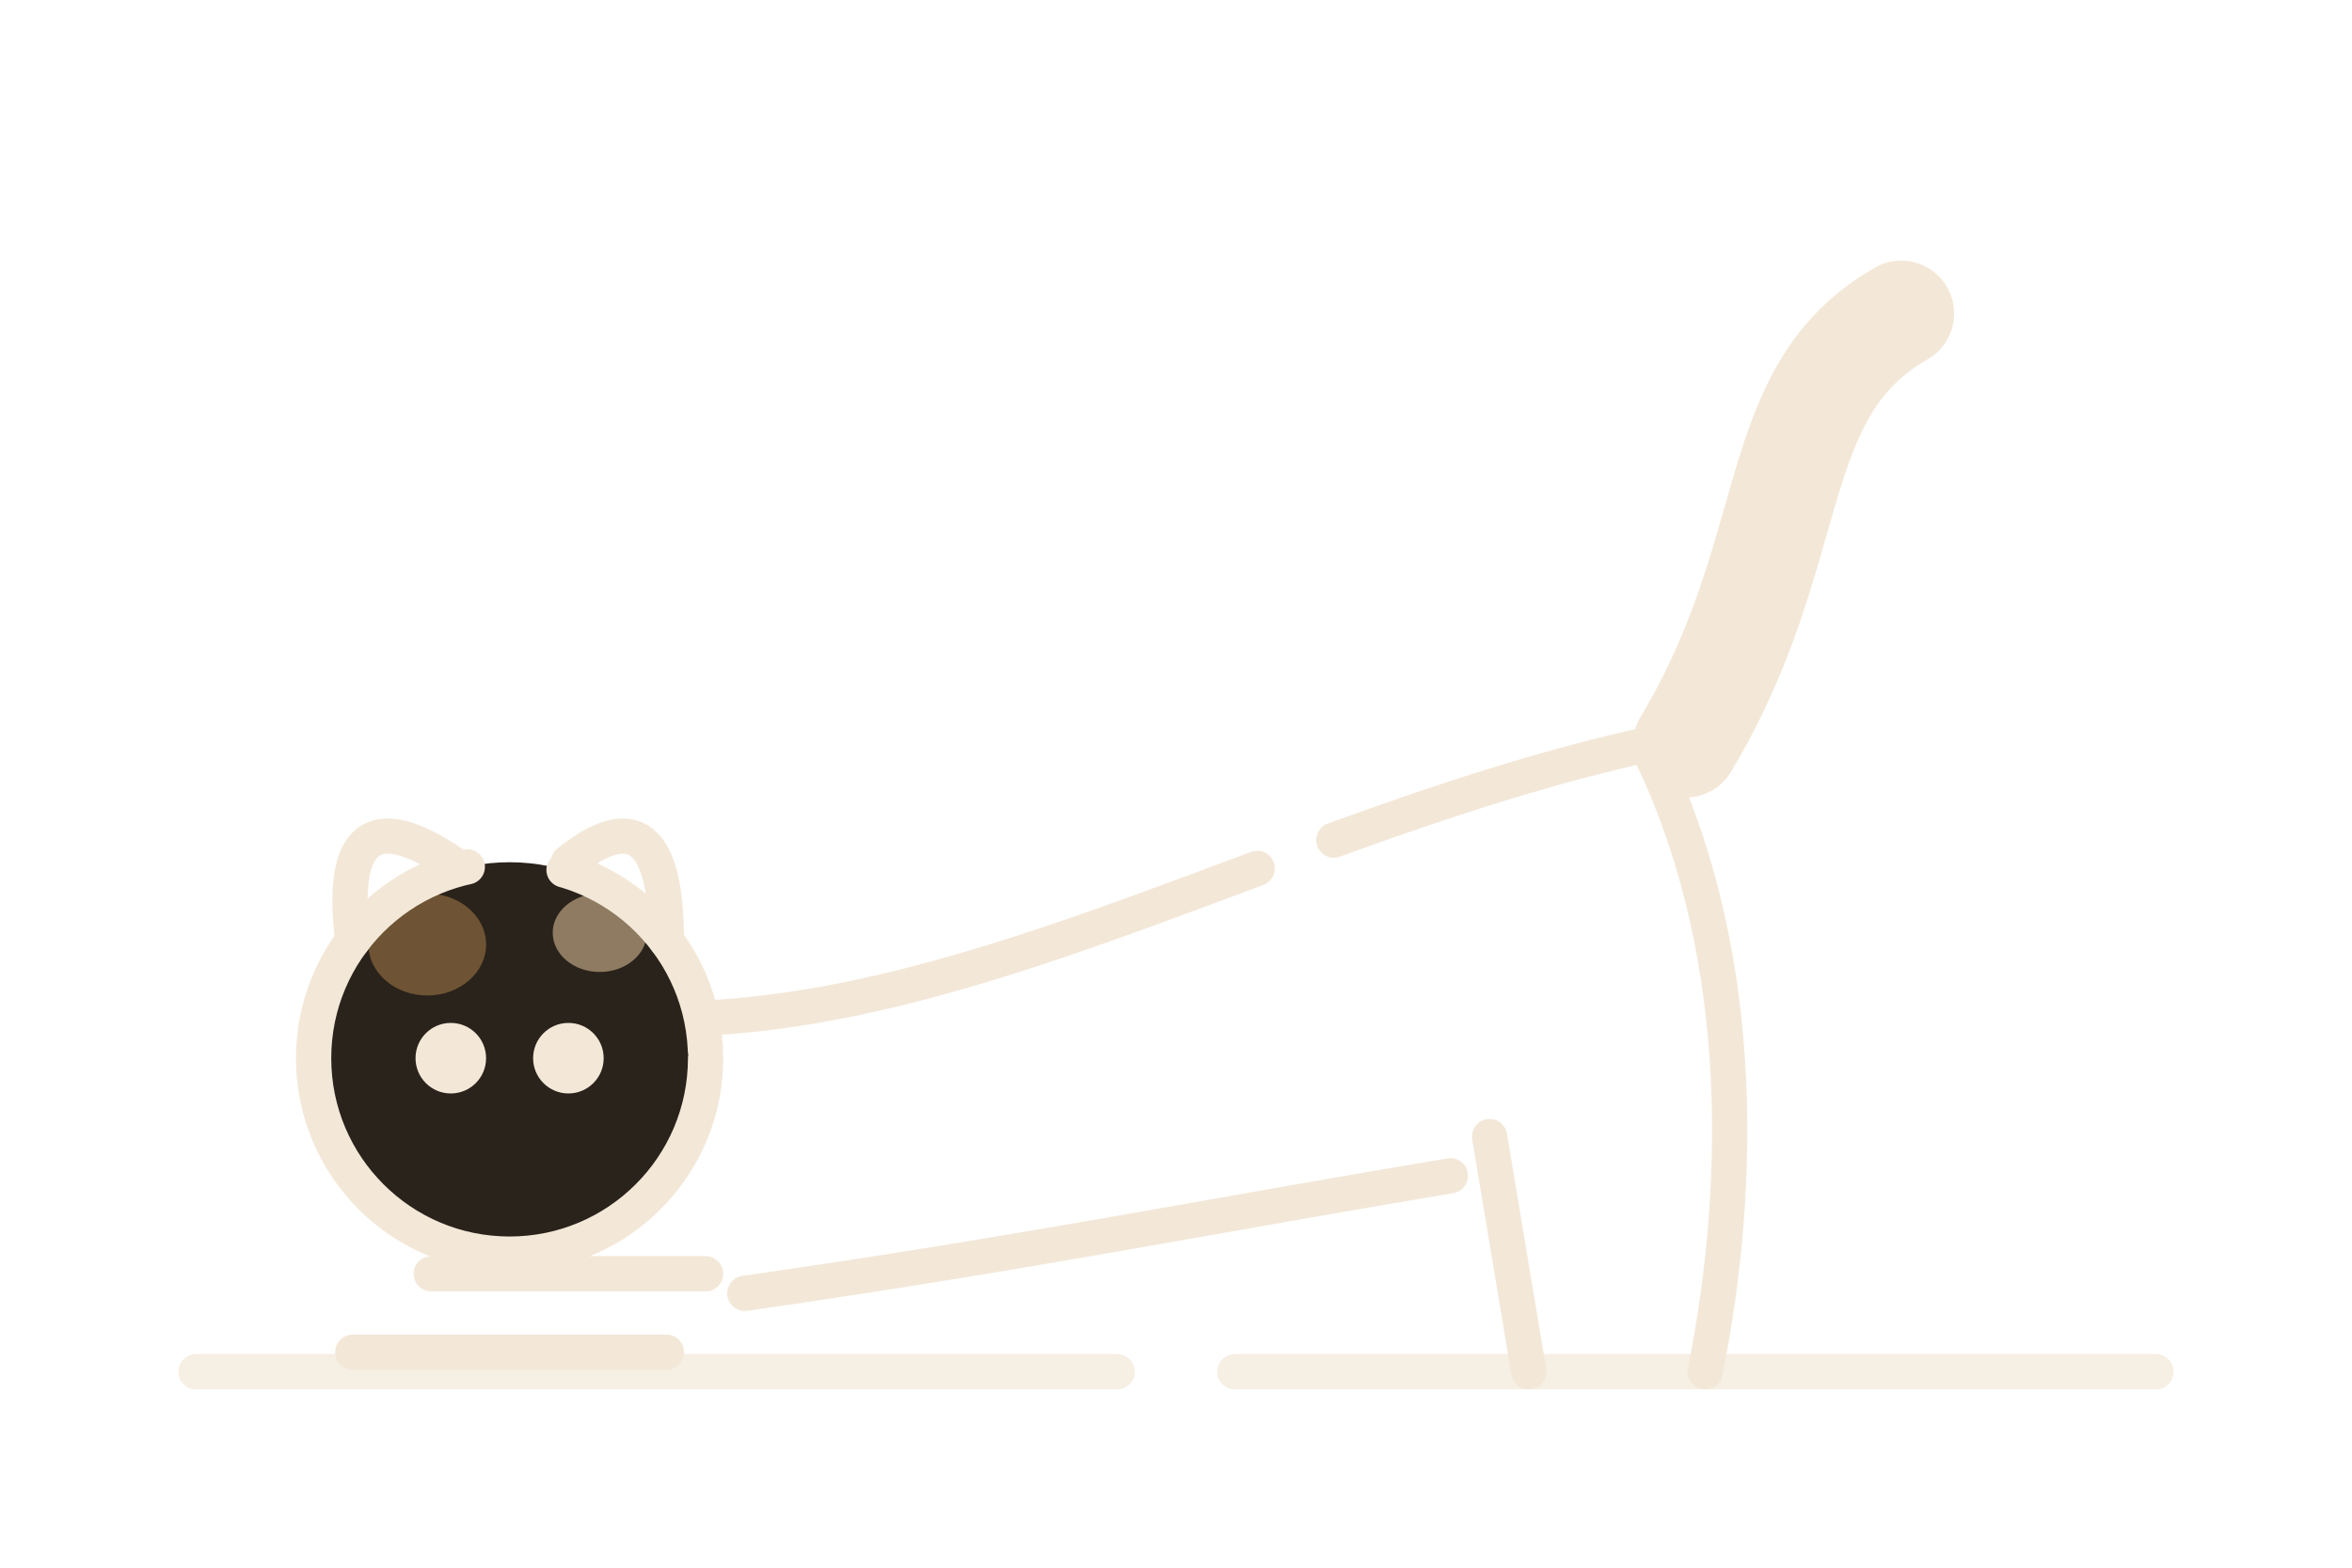
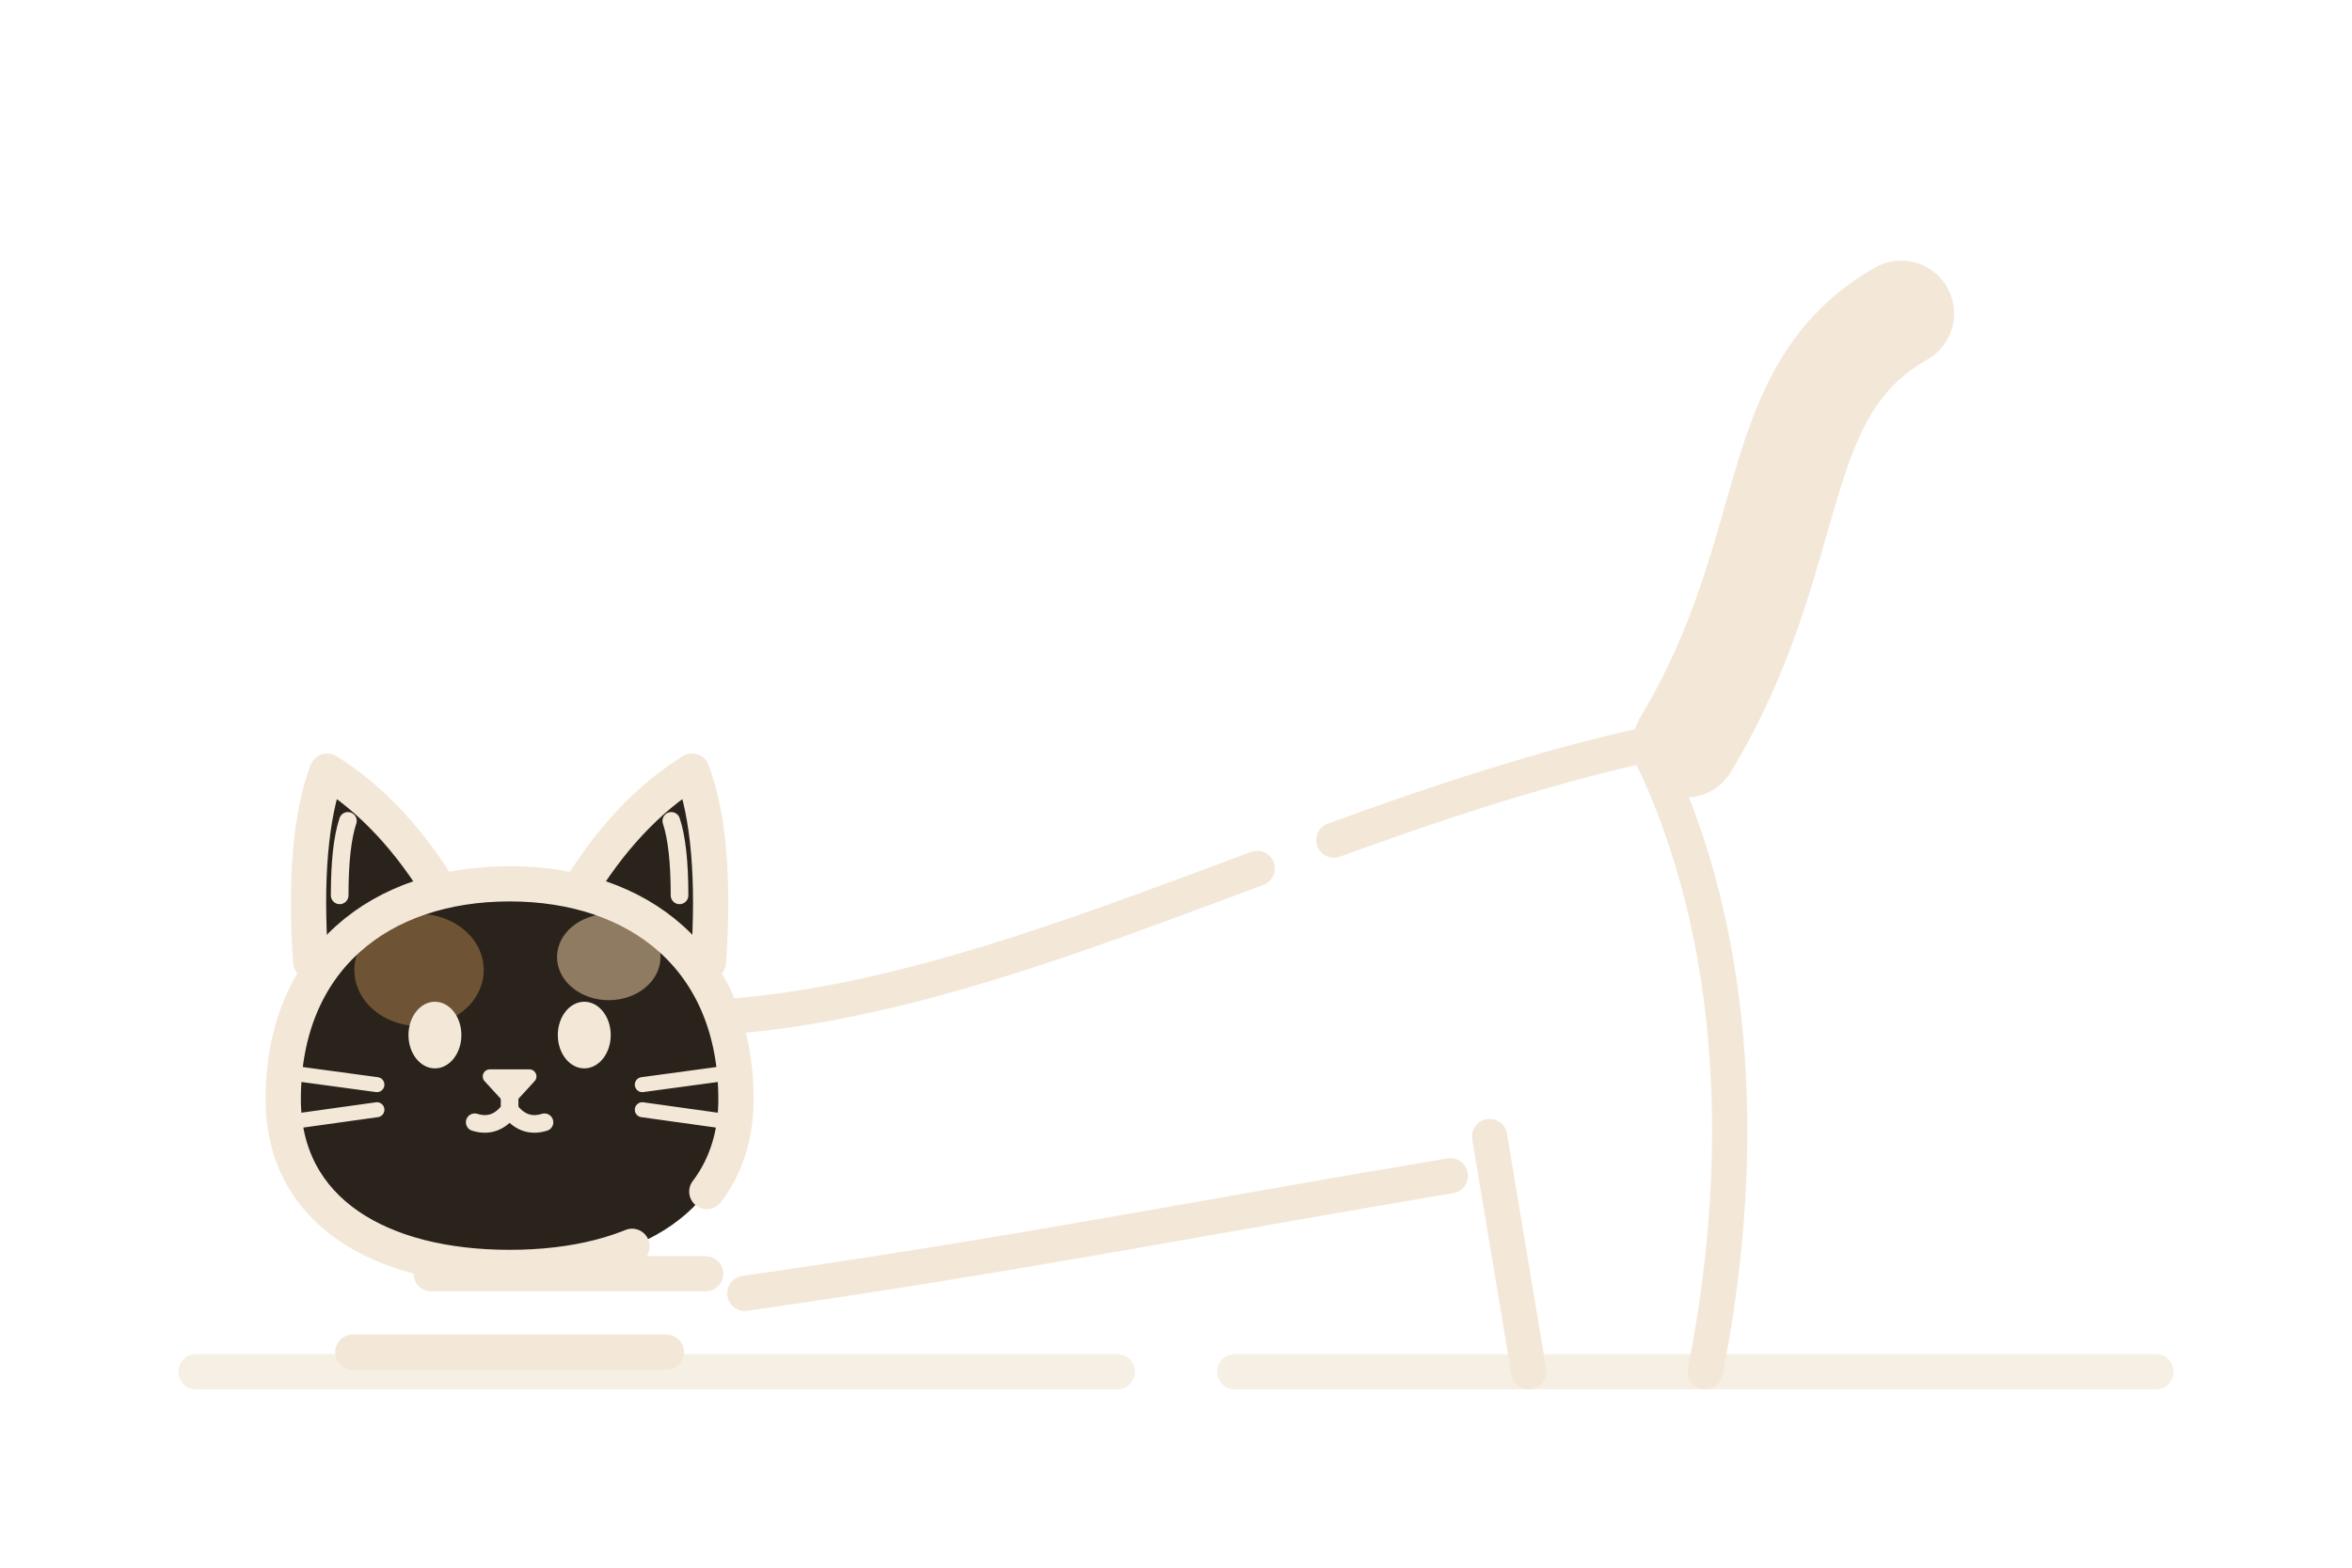
<svg xmlns="http://www.w3.org/2000/svg" viewBox="0 10 120 80" role="img" aria-label="のびる">
  <path d="M10 80 H57 M63 80 H110" fill="none" stroke="#F3E8D8" stroke-width="1.8" stroke-linecap="round" stroke-linejoin="round" stroke-opacity=".7" />
  <path d="M34 62 C50 62 66 52 84 48" fill="none" stroke="#F3E8D8" stroke-width="1.8" stroke-linecap="round" stroke-linejoin="round" stroke-dasharray="31.28 4.17 16.68" />
  <path d="M38 76 C52 74 62 72 74 70" fill="none" stroke="#F3E8D8" stroke-width="1.8" stroke-linecap="round" stroke-linejoin="round" />
  <path d="M84 48 C89 58 89 70 87 80 M76 68 L78 80" fill="none" stroke="#F3E8D8" stroke-width="1.8" stroke-linecap="round" stroke-linejoin="round" />
  <path d="M18 79 H34 M22 75 H36" fill="none" stroke="#F3E8D8" stroke-width="1.8" stroke-linecap="round" stroke-linejoin="round" />
  <g id="tail">
    <path d="M86 48 C92 38 90 30 97 26" fill="none" stroke="#F3E8D8" stroke-width="5.4" stroke-linecap="round" />
  </g>
  <g id="head">
-     <circle cx="26" cy="64" r="10" fill="#2A231B" />
-     <ellipse cx="21.8" cy="58.2" rx="3" ry="2.6" fill="#6E5434" />
-     <ellipse cx="30.6" cy="57.6" rx="2.4" ry="2" fill="#8E7B62" />
-     <circle cx="26" cy="64" r="10" fill="none" stroke="#F3E8D8" stroke-width="1.8" stroke-linecap="round" stroke-linejoin="round" stroke-dasharray="44.95 4.99 12.49" />
-     <path d="M18 58 Q17 50 23 54 M29 54 Q34 50 34 58" fill="none" stroke="#F3E8D8" stroke-width="1.8" stroke-linecap="round" stroke-linejoin="round" />
-     <circle cx="23" cy="64" r="1.8" fill="#F3E8D8" />
-     <circle cx="29" cy="64" r="1.8" fill="#F3E8D8" />
+     <path d="M15.85 59.08 Q15.42 52.73 16.69 49.35 Q20.08 51.46 22.61 55.69" fill="#2A231B" stroke="#F3E8D8" stroke-width="1.8" stroke-linecap="round" stroke-linejoin="round" />
+     <path d="M36.15 59.08 Q36.58 52.73 35.31 49.35 Q31.92 51.46 29.39 55.69" fill="#2A231B" stroke="#F3E8D8" stroke-width="1.8" stroke-linecap="round" stroke-linejoin="round" />
+     <path d="M17.33 55.69 Q17.33 53.15 17.75 51.89 M34.67 55.69 Q34.67 53.15 34.25 51.89" fill="none" stroke="#F3E8D8" stroke-width="0.9" stroke-linecap="round" />
+     <path d="M14.45 66.1 C14.45 58.95 19.4 55.1 26 55.1 C32.6 55.1 37.55 58.95 37.55 66.1 C37.55 71.82 32.6 74.68 26 74.68 C19.4 74.68 14.45 71.82 14.45 66.1 Z" fill="#2A231B" />
+     <ellipse cx="21.38" cy="59.5" rx="3.3" ry="2.86" fill="#6E5434" />
+     <ellipse cx="31.06" cy="58.84" rx="2.64" ry="2.2" fill="#8E7B62" />
+     <path d="M14.45 66.1 C14.45 58.95 19.4 55.1 26 55.1 C32.6 55.1 37.55 58.95 37.55 66.1 C37.55 71.82 32.6 74.68 26 74.68 C19.4 74.68 14.45 71.82 14.45 66.1 Z" fill="none" stroke="#F3E8D8" stroke-width="1.8" stroke-linecap="round" stroke-linejoin="round" stroke-dasharray="41.05 4.79 22.58" />
+     <g id="eyes">
+       <ellipse cx="22.19" cy="62.82" rx="1.35" ry="1.7" fill="#F3E8D8" />
+       <ellipse cx="29.81" cy="62.82" rx="1.35" ry="1.7" fill="#F3E8D8" />
+     </g>
+     <path d="M24.99 64.93 H27.01 L26 66.03 Z" fill="#F3E8D8" stroke="#F3E8D8" stroke-width="0.72" stroke-linejoin="round" />
+     <path d="M26 66.03 V66.63 M26 66.63 q-0.72 0.97 -1.78 0.64 M26 66.63 q0.72 0.97 1.78 0.64" fill="none" stroke="#F3E8D8" stroke-width="0.9" stroke-linecap="round" stroke-linejoin="round" />
+     <path d="M19.23 65.35 L14.58 64.72 M19.23 66.63 L14.79 67.25 M32.77 65.35 L37.42 64.72 M32.77 66.63 L37.21 67.25" fill="none" stroke="#F3E8D8" stroke-width="0.765" stroke-linecap="round" />
  </g>
</svg>
